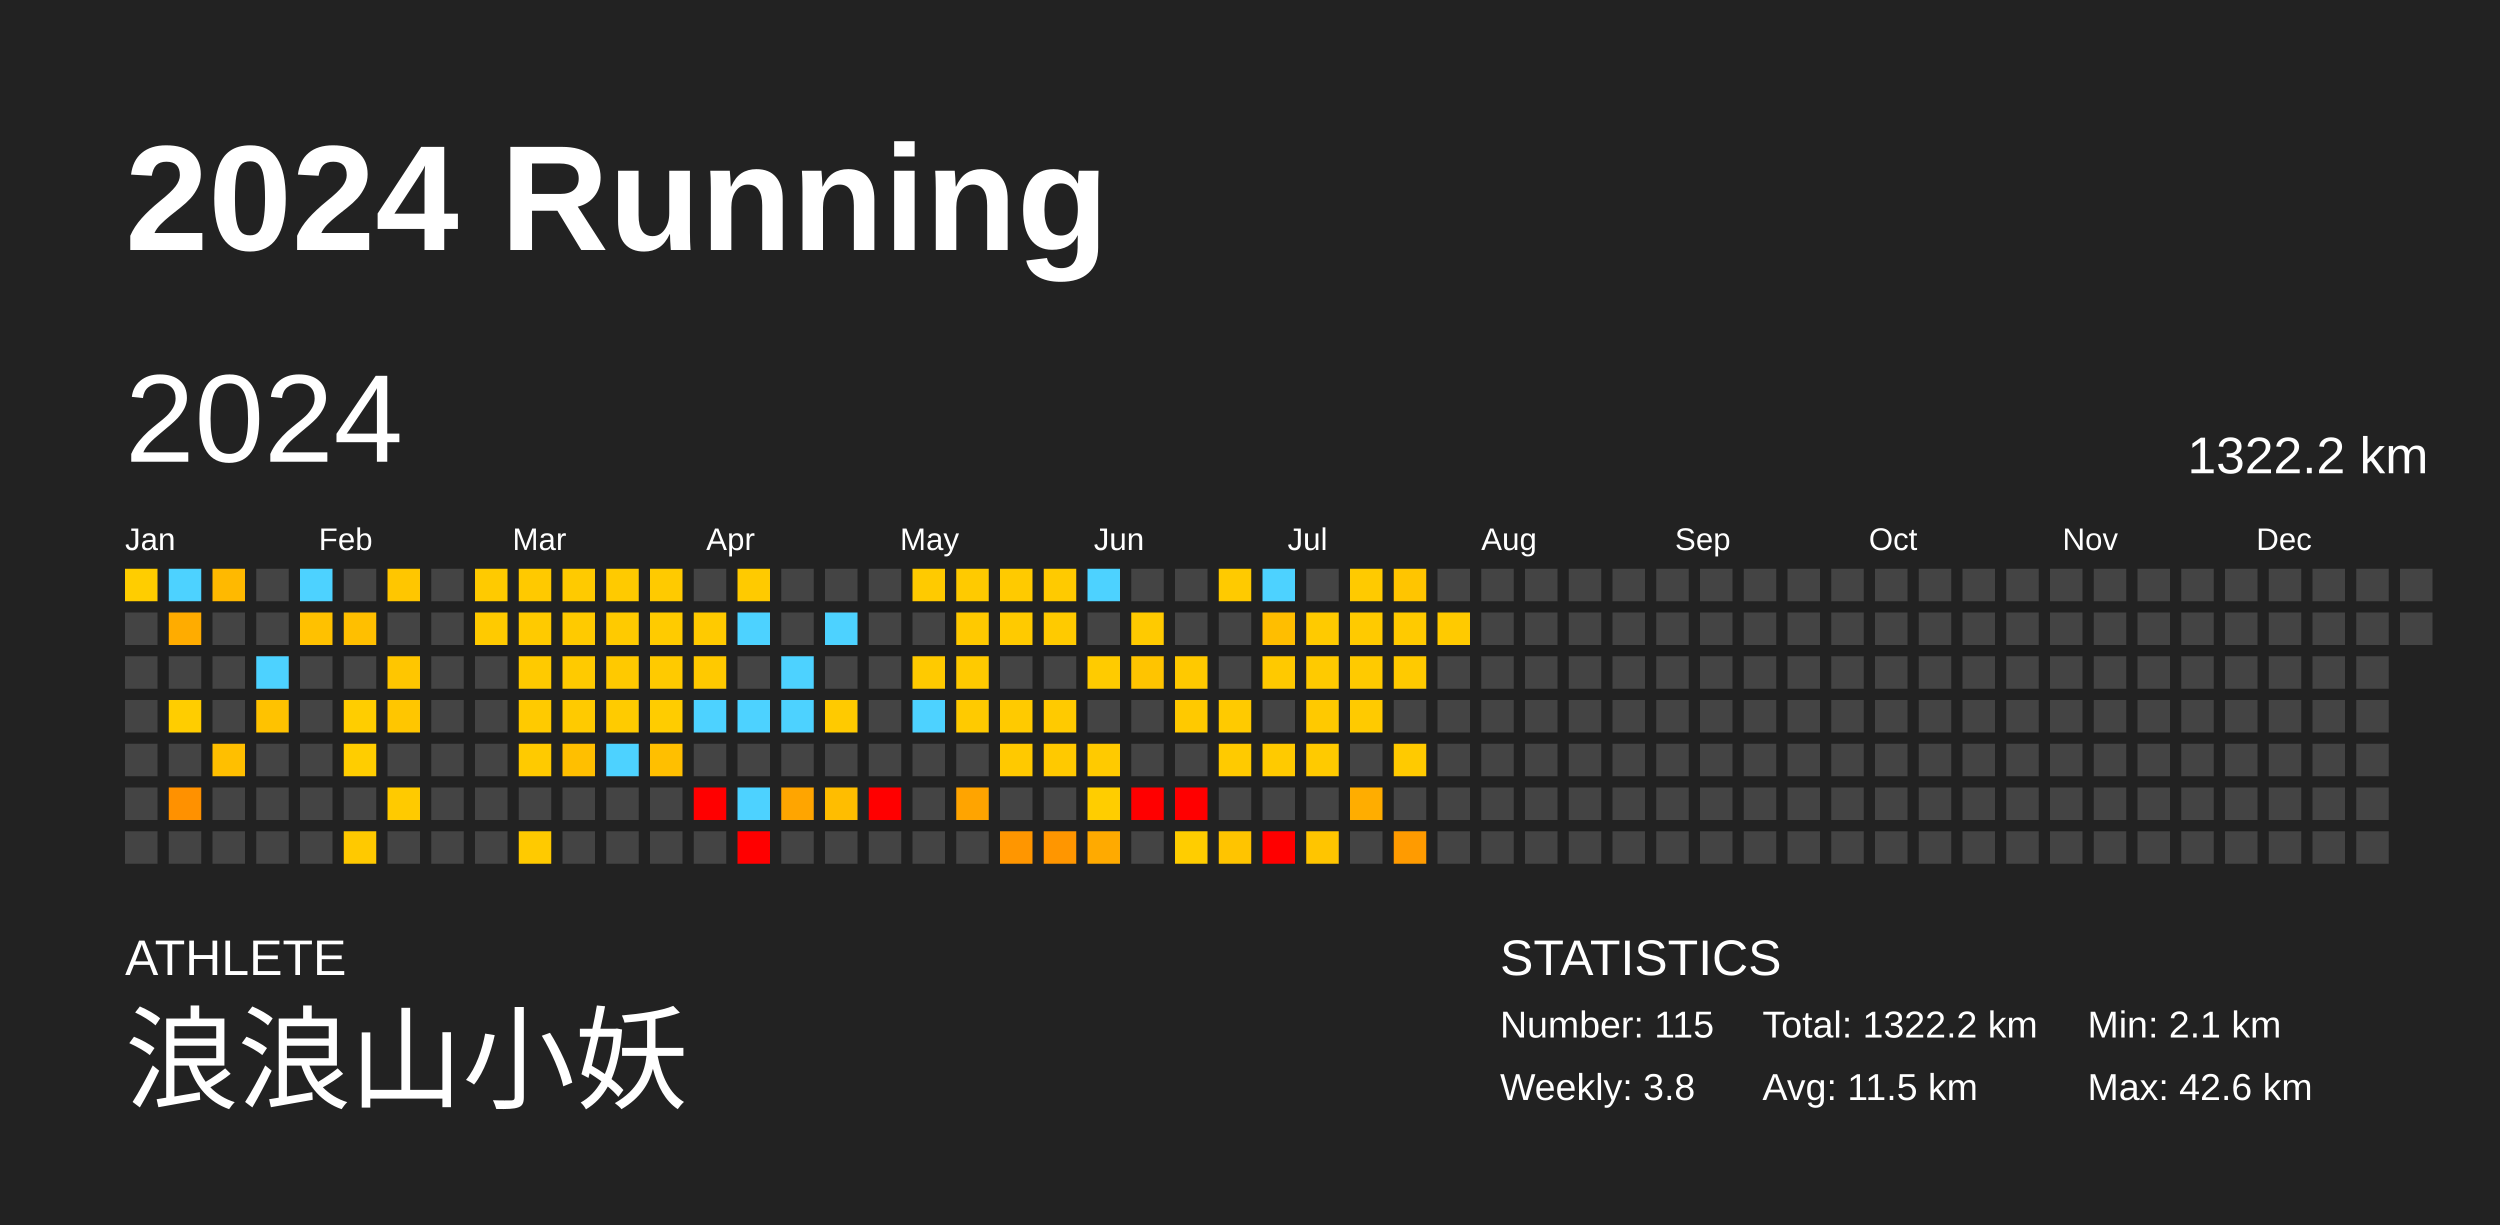
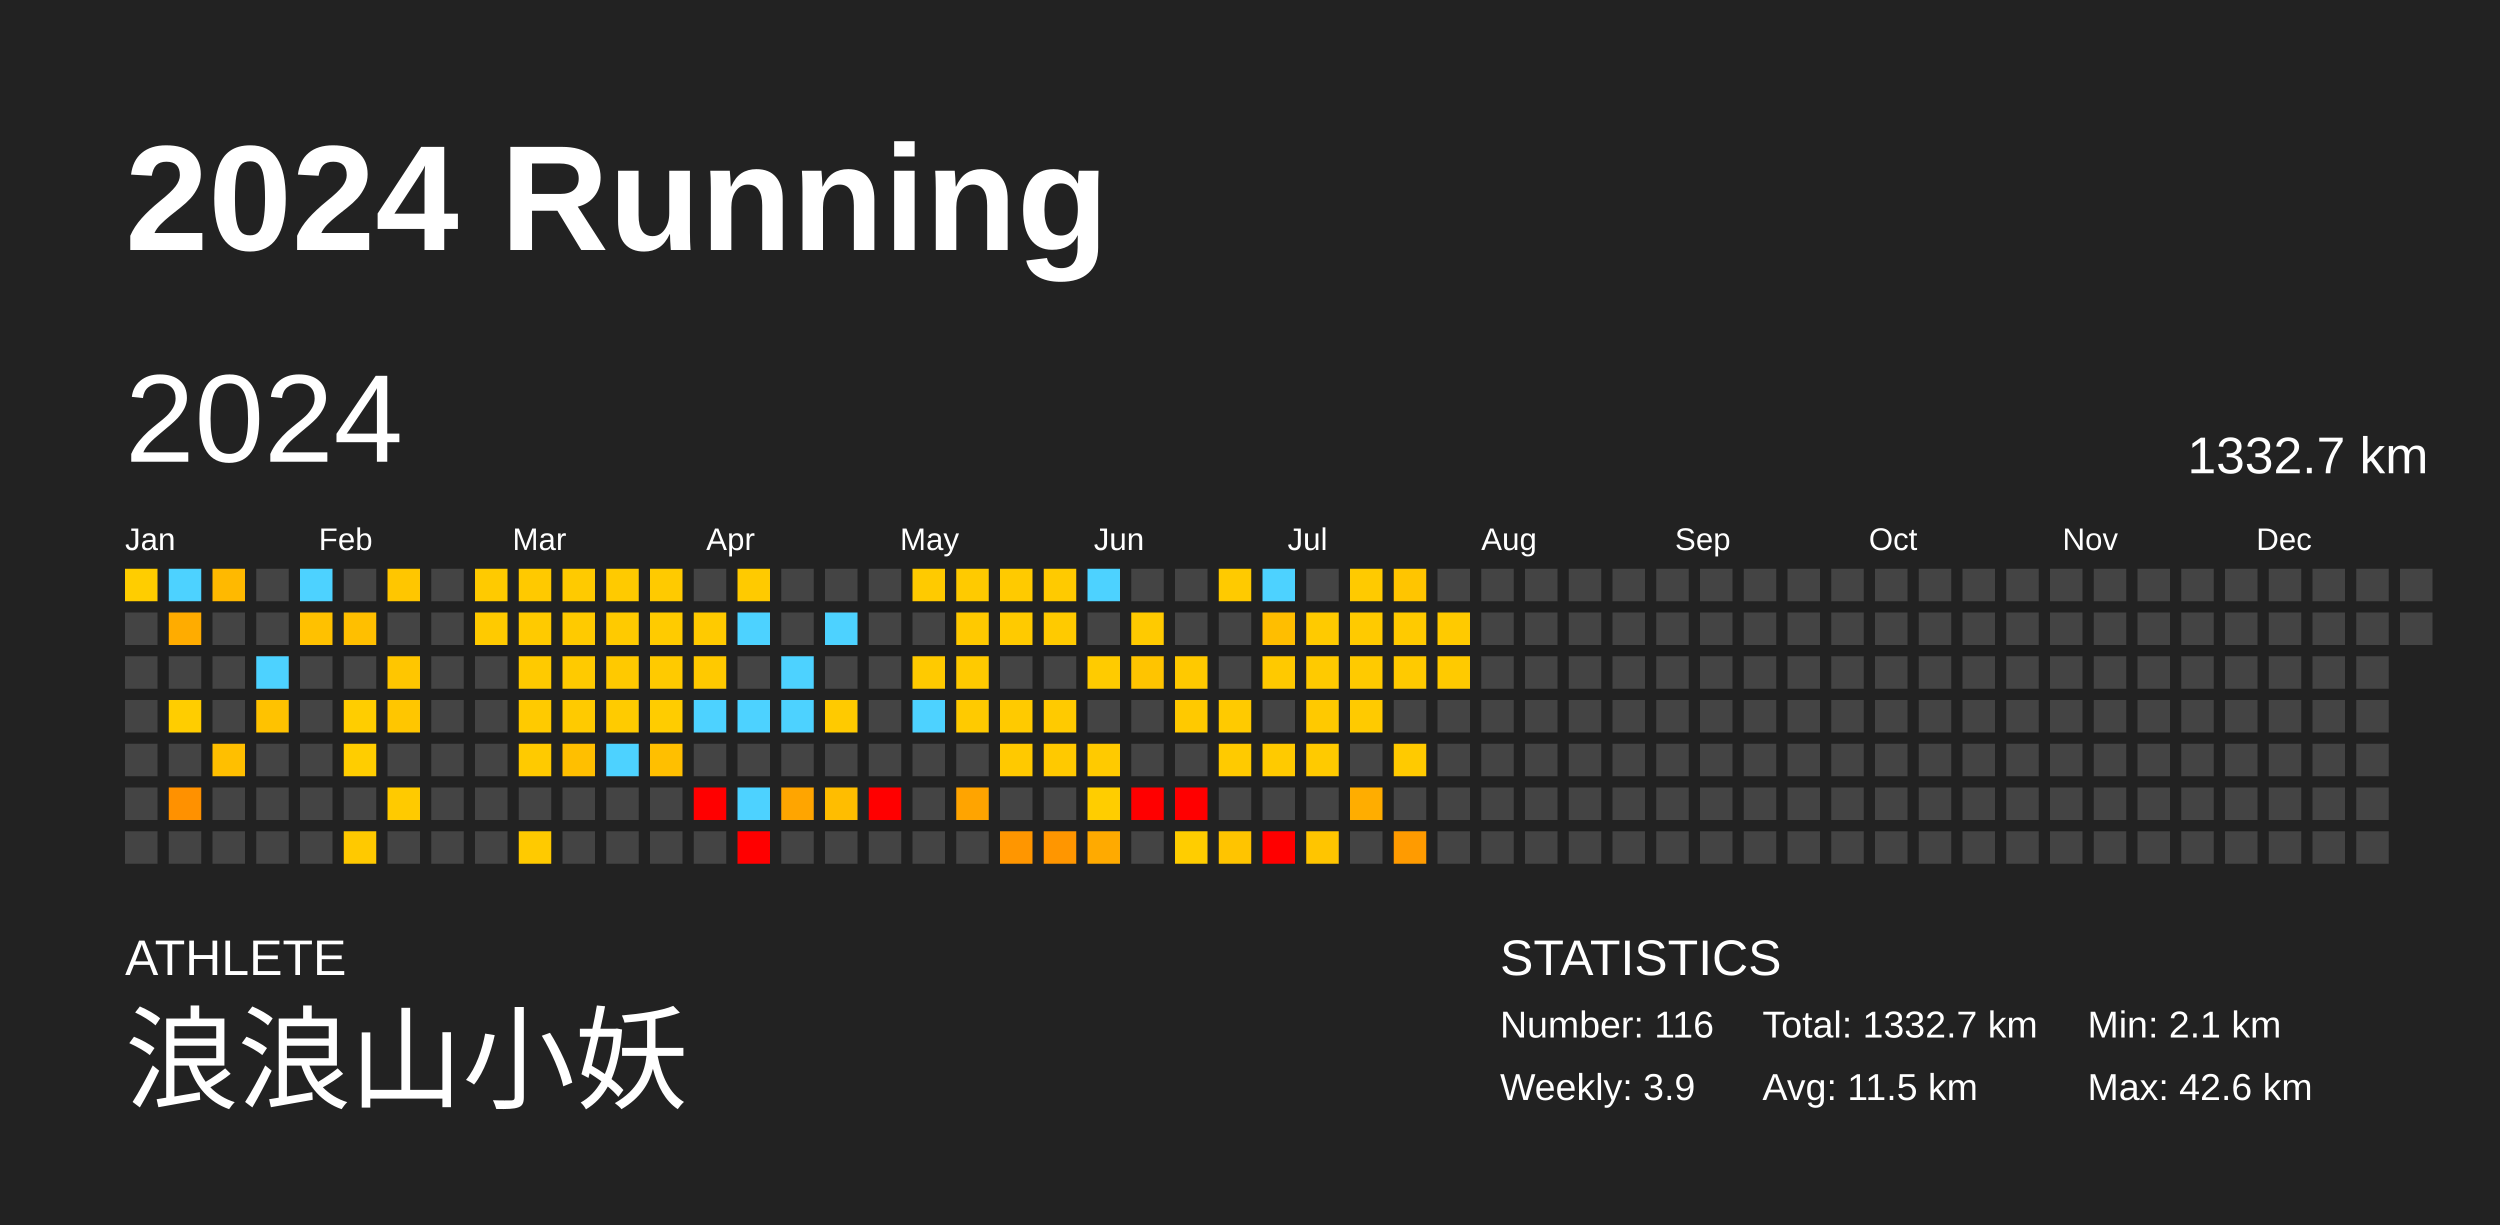
<svg xmlns="http://www.w3.org/2000/svg" baseProfile="full" height="98mm" version="1.1" viewBox="0,0,200,98" width="200mm">
  <defs />
  <rect fill="#222222" height="98" width="200" x="0" y="0" />
  <text fill="#FFFFFF" style="font-size:12px; font-family:Arial; font-weight:bold;" x="10" y="20">2024 Running</text>
  <text fill="#FFFFFF" style="font-size:4px; font-family:Arial" x="10" y="78">ATHLETE</text>
  <text fill="#FFFFFF" style="font-size:9px; font-family:Arial" x="10" y="88">浪浪山小妖</text>
  <text fill="#FFFFFF" style="font-size:4px; font-family:Arial" x="120" y="78">STATISTICS</text>
-   <text fill="#FFFFFF" style="font-size:3px; font-family:Arial" x="120" y="83">Number: 115</text>
-   <text fill="#FFFFFF" style="font-size:3px; font-family:Arial" x="120" y="88">Weekly: 3.8</text>
-   <text fill="#FFFFFF" style="font-size:3px; font-family:Arial" x="141" y="83">Total: 1322.2 km</text>
+   <text fill="#FFFFFF" style="font-size:3px; font-family:Arial" x="120" y="83">Number: 116</text>
+   <text fill="#FFFFFF" style="font-size:3px; font-family:Arial" x="120" y="88">Weekly: 3.9</text>
+   <text fill="#FFFFFF" style="font-size:3px; font-family:Arial" x="141" y="83">Total: 1332.7 km</text>
  <text fill="#FFFFFF" style="font-size:3px; font-family:Arial" x="141" y="88">Avg: 11.5 km</text>
  <text fill="#FFFFFF" style="font-size:3px; font-family:Arial" x="167" y="83">Min: 2.1 km</text>
  <text fill="#FFFFFF" style="font-size:3px; font-family:Arial" x="167" y="88">Max: 42.6 km</text>
  <text dominant-baseline="hanging" fill="#FFFFFF" style="font-size:10.0px; font-family:Arial;" x="10" y="30">2024</text>
-   <text dominant-baseline="hanging" fill="#FFFFFF" style="font-size:4.125px; font-family:Arial;" x="175" y="35">1322.2 km</text>
+   <text dominant-baseline="hanging" fill="#FFFFFF" style="font-size:4.125px; font-family:Arial;" x="175" y="35">1332.7 km</text>
  <text fill="#FFFFFF" style="font-size:2.5px; font-family:Arial" x="10.0" y="44">Jan</text>
  <text fill="#FFFFFF" style="font-size:2.5px; font-family:Arial" x="25.5" y="44">Feb</text>
  <text fill="#FFFFFF" style="font-size:2.5px; font-family:Arial" x="41.0" y="44">Mar</text>
  <text fill="#FFFFFF" style="font-size:2.5px; font-family:Arial" x="56.5" y="44">Apr</text>
  <text fill="#FFFFFF" style="font-size:2.5px; font-family:Arial" x="72.0" y="44">May</text>
  <text fill="#FFFFFF" style="font-size:2.5px; font-family:Arial" x="87.5" y="44">Jun</text>
  <text fill="#FFFFFF" style="font-size:2.5px; font-family:Arial" x="103.0" y="44">Jul</text>
  <text fill="#FFFFFF" style="font-size:2.5px; font-family:Arial" x="118.5" y="44">Aug</text>
  <text fill="#FFFFFF" style="font-size:2.5px; font-family:Arial" x="134.0" y="44">Sep</text>
  <text fill="#FFFFFF" style="font-size:2.5px; font-family:Arial" x="149.5" y="44">Oct</text>
  <text fill="#FFFFFF" style="font-size:2.5px; font-family:Arial" x="165.0" y="44">Nov</text>
  <text fill="#FFFFFF" style="font-size:2.5px; font-family:Arial" x="180.5" y="44">Dec</text>
  <rect fill="#ffcd00" height="2.6" width="2.6" x="10.0" y="45.5" />
  <rect fill="#444444" height="2.6" width="2.6" x="10.0" y="49.0" />
  <rect fill="#444444" height="2.6" width="2.6" x="10.0" y="52.5" />
  <rect fill="#444444" height="2.6" width="2.6" x="10.0" y="56.0" />
  <rect fill="#444444" height="2.6" width="2.6" x="10.0" y="59.5" />
  <rect fill="#444444" height="2.6" width="2.6" x="10.0" y="63.0" />
  <rect fill="#444444" height="2.6" width="2.6" x="10.0" y="66.5" />
  <rect fill="#4dd2ff" height="2.6" width="2.6" x="13.5" y="45.5" />
  <rect fill="#ffac00" height="2.6" width="2.6" x="13.5" y="49.0" />
  <rect fill="#444444" height="2.6" width="2.6" x="13.5" y="52.5" />
  <rect fill="#ffcd00" height="2.6" width="2.6" x="13.5" y="56.0" />
  <rect fill="#444444" height="2.6" width="2.6" x="13.5" y="59.5" />
  <rect fill="#ff9100" height="2.6" width="2.6" x="13.5" y="63.0" />
  <rect fill="#444444" height="2.6" width="2.6" x="13.5" y="66.5" />
  <rect fill="#ffb900" height="2.6" width="2.6" x="17.0" y="45.5" />
  <rect fill="#444444" height="2.6" width="2.6" x="17.0" y="49.0" />
  <rect fill="#444444" height="2.6" width="2.6" x="17.0" y="52.5" />
  <rect fill="#444444" height="2.6" width="2.6" x="17.0" y="56.0" />
  <rect fill="#ffbf00" height="2.6" width="2.6" x="17.0" y="59.5" />
  <rect fill="#444444" height="2.6" width="2.6" x="17.0" y="63.0" />
  <rect fill="#444444" height="2.6" width="2.6" x="17.0" y="66.5" />
  <rect fill="#444444" height="2.6" width="2.6" x="20.5" y="45.5" />
  <rect fill="#444444" height="2.6" width="2.6" x="20.5" y="49.0" />
  <rect fill="#4dd2ff" height="2.6" width="2.6" x="20.5" y="52.5" />
  <rect fill="#ffc200" height="2.6" width="2.6" x="20.5" y="56.0" />
  <rect fill="#444444" height="2.6" width="2.6" x="20.5" y="59.5" />
  <rect fill="#444444" height="2.6" width="2.6" x="20.5" y="63.0" />
  <rect fill="#444444" height="2.6" width="2.6" x="20.5" y="66.5" />
  <rect fill="#4dd2ff" height="2.6" width="2.6" x="24.0" y="45.5" />
  <rect fill="#ffc100" height="2.6" width="2.6" x="24.0" y="49.0" />
  <rect fill="#444444" height="2.6" width="2.6" x="24.0" y="52.5" />
  <rect fill="#444444" height="2.6" width="2.6" x="24.0" y="56.0" />
  <rect fill="#444444" height="2.6" width="2.6" x="24.0" y="59.5" />
  <rect fill="#444444" height="2.6" width="2.6" x="24.0" y="63.0" />
  <rect fill="#444444" height="2.6" width="2.6" x="24.0" y="66.5" />
  <rect fill="#444444" height="2.6" width="2.6" x="27.5" y="45.5" />
  <rect fill="#ffbf00" height="2.6" width="2.6" x="27.5" y="49.0" />
  <rect fill="#444444" height="2.6" width="2.6" x="27.5" y="52.5" />
  <rect fill="#ffcd00" height="2.6" width="2.6" x="27.5" y="56.0" />
  <rect fill="#ffcd00" height="2.6" width="2.6" x="27.5" y="59.5" />
  <rect fill="#444444" height="2.6" width="2.6" x="27.5" y="63.0" />
  <rect fill="#ffc900" height="2.6" width="2.6" x="27.5" y="66.5" />
  <rect fill="#ffc600" height="2.6" width="2.6" x="31.0" y="45.5" />
  <rect fill="#444444" height="2.6" width="2.6" x="31.0" y="49.0" />
  <rect fill="#ffc600" height="2.6" width="2.6" x="31.0" y="52.5" />
  <rect fill="#ffc600" height="2.6" width="2.6" x="31.0" y="56.0" />
  <rect fill="#444444" height="2.6" width="2.6" x="31.0" y="59.5" />
  <rect fill="#ffca00" height="2.6" width="2.6" x="31.0" y="63.0" />
  <rect fill="#444444" height="2.6" width="2.6" x="31.0" y="66.5" />
  <rect fill="#444444" height="2.6" width="2.6" x="34.5" y="45.5" />
  <rect fill="#444444" height="2.6" width="2.6" x="34.5" y="49.0" />
  <rect fill="#444444" height="2.6" width="2.6" x="34.5" y="52.5" />
  <rect fill="#444444" height="2.6" width="2.6" x="34.5" y="56.0" />
  <rect fill="#444444" height="2.6" width="2.6" x="34.5" y="59.5" />
  <rect fill="#444444" height="2.6" width="2.6" x="34.5" y="63.0" />
  <rect fill="#444444" height="2.6" width="2.6" x="34.5" y="66.5" />
  <rect fill="#ffca00" height="2.6" width="2.6" x="38.0" y="45.5" />
  <rect fill="#ffca00" height="2.6" width="2.6" x="38.0" y="49.0" />
  <rect fill="#444444" height="2.6" width="2.6" x="38.0" y="52.5" />
  <rect fill="#444444" height="2.6" width="2.6" x="38.0" y="56.0" />
  <rect fill="#444444" height="2.6" width="2.6" x="38.0" y="59.5" />
  <rect fill="#444444" height="2.6" width="2.6" x="38.0" y="63.0" />
  <rect fill="#444444" height="2.6" width="2.6" x="38.0" y="66.5" />
  <rect fill="#ffc900" height="2.6" width="2.6" x="41.5" y="45.5" />
  <rect fill="#ffca00" height="2.6" width="2.6" x="41.5" y="49.0" />
  <rect fill="#ffca00" height="2.6" width="2.6" x="41.5" y="52.5" />
  <rect fill="#ffca00" height="2.6" width="2.6" x="41.5" y="56.0" />
  <rect fill="#ffca00" height="2.6" width="2.6" x="41.5" y="59.5" />
  <rect fill="#444444" height="2.6" width="2.6" x="41.5" y="63.0" />
  <rect fill="#ffca00" height="2.6" width="2.6" x="41.5" y="66.5" />
  <rect fill="#ffca00" height="2.6" width="2.6" x="45.0" y="45.5" />
  <rect fill="#ffca00" height="2.6" width="2.6" x="45.0" y="49.0" />
  <rect fill="#ffca00" height="2.6" width="2.6" x="45.0" y="52.5" />
  <rect fill="#ffca00" height="2.6" width="2.6" x="45.0" y="56.0" />
  <rect fill="#ffbf00" height="2.6" width="2.6" x="45.0" y="59.5" />
  <rect fill="#444444" height="2.6" width="2.6" x="45.0" y="63.0" />
  <rect fill="#444444" height="2.6" width="2.6" x="45.0" y="66.5" />
  <rect fill="#ffca00" height="2.6" width="2.6" x="48.5" y="45.5" />
  <rect fill="#ffca00" height="2.6" width="2.6" x="48.5" y="49.0" />
  <rect fill="#ffc900" height="2.6" width="2.6" x="48.5" y="52.5" />
  <rect fill="#ffcb00" height="2.6" width="2.6" x="48.5" y="56.0" />
  <rect fill="#4dd2ff" height="2.6" width="2.6" x="48.5" y="59.5" />
  <rect fill="#444444" height="2.6" width="2.6" x="48.5" y="63.0" />
  <rect fill="#444444" height="2.6" width="2.6" x="48.5" y="66.5" />
  <rect fill="#ffca00" height="2.6" width="2.6" x="52.0" y="45.5" />
  <rect fill="#ffcb00" height="2.6" width="2.6" x="52.0" y="49.0" />
  <rect fill="#ffca00" height="2.6" width="2.6" x="52.0" y="52.5" />
  <rect fill="#ffcc00" height="2.6" width="2.6" x="52.0" y="56.0" />
  <rect fill="#ffbf00" height="2.6" width="2.6" x="52.0" y="59.5" />
  <rect fill="#444444" height="2.6" width="2.6" x="52.0" y="63.0" />
  <rect fill="#444444" height="2.6" width="2.6" x="52.0" y="66.5" />
  <rect fill="#444444" height="2.6" width="2.6" x="55.5" y="45.5" />
  <rect fill="#ffca00" height="2.6" width="2.6" x="55.5" y="49.0" />
  <rect fill="#ffc900" height="2.6" width="2.6" x="55.5" y="52.5" />
  <rect fill="#4dd2ff" height="2.6" width="2.6" x="55.5" y="56.0" />
  <rect fill="#444444" height="2.6" width="2.6" x="55.5" y="59.5" />
  <rect fill="red" height="2.6" width="2.6" x="55.5" y="63.0" />
  <rect fill="#444444" height="2.6" width="2.6" x="55.5" y="66.5" />
  <rect fill="#ffca00" height="2.6" width="2.6" x="59.0" y="45.5" />
  <rect fill="#4dd2ff" height="2.6" width="2.6" x="59.0" y="49.0" />
  <rect fill="#444444" height="2.6" width="2.6" x="59.0" y="52.5" />
  <rect fill="#4dd2ff" height="2.6" width="2.6" x="59.0" y="56.0" />
  <rect fill="#444444" height="2.6" width="2.6" x="59.0" y="59.5" />
  <rect fill="#4dd2ff" height="2.6" width="2.6" x="59.0" y="63.0" />
  <rect fill="red" height="2.6" width="2.6" x="59.0" y="66.5" />
  <rect fill="#444444" height="2.6" width="2.6" x="62.5" y="45.5" />
  <rect fill="#444444" height="2.6" width="2.6" x="62.5" y="49.0" />
  <rect fill="#4dd2ff" height="2.6" width="2.6" x="62.5" y="52.5" />
  <rect fill="#4dd2ff" height="2.6" width="2.6" x="62.5" y="56.0" />
  <rect fill="#444444" height="2.6" width="2.6" x="62.5" y="59.5" />
  <rect fill="#ffa500" height="2.6" width="2.6" x="62.5" y="63.0" />
  <rect fill="#444444" height="2.6" width="2.6" x="62.5" y="66.5" />
  <rect fill="#444444" height="2.6" width="2.6" x="66.0" y="45.5" />
  <rect fill="#4dd2ff" height="2.6" width="2.6" x="66.0" y="49.0" />
  <rect fill="#444444" height="2.6" width="2.6" x="66.0" y="52.5" />
  <rect fill="#ffca00" height="2.6" width="2.6" x="66.0" y="56.0" />
  <rect fill="#444444" height="2.6" width="2.6" x="66.0" y="59.5" />
  <rect fill="#ffbd00" height="2.6" width="2.6" x="66.0" y="63.0" />
  <rect fill="#444444" height="2.6" width="2.6" x="66.0" y="66.5" />
  <rect fill="#444444" height="2.6" width="2.6" x="69.5" y="45.5" />
  <rect fill="#444444" height="2.6" width="2.6" x="69.5" y="49.0" />
  <rect fill="#444444" height="2.6" width="2.6" x="69.5" y="52.5" />
  <rect fill="#444444" height="2.6" width="2.6" x="69.5" y="56.0" />
  <rect fill="#444444" height="2.6" width="2.6" x="69.5" y="59.5" />
  <rect fill="red" height="2.6" width="2.6" x="69.5" y="63.0" />
  <rect fill="#444444" height="2.6" width="2.6" x="69.5" y="66.5" />
  <rect fill="#ffca00" height="2.6" width="2.6" x="73.0" y="45.5" />
  <rect fill="#444444" height="2.6" width="2.6" x="73.0" y="49.0" />
  <rect fill="#ffca00" height="2.6" width="2.6" x="73.0" y="52.5" />
  <rect fill="#4dd2ff" height="2.6" width="2.6" x="73.0" y="56.0" />
  <rect fill="#444444" height="2.6" width="2.6" x="73.0" y="59.5" />
  <rect fill="#444444" height="2.6" width="2.6" x="73.0" y="63.0" />
  <rect fill="#444444" height="2.6" width="2.6" x="73.0" y="66.5" />
  <rect fill="#ffca00" height="2.6" width="2.6" x="76.5" y="45.5" />
  <rect fill="#ffc900" height="2.6" width="2.6" x="76.5" y="49.0" />
  <rect fill="#ffca00" height="2.6" width="2.6" x="76.5" y="52.5" />
  <rect fill="#ffca00" height="2.6" width="2.6" x="76.5" y="56.0" />
  <rect fill="#444444" height="2.6" width="2.6" x="76.5" y="59.5" />
  <rect fill="#ffa400" height="2.6" width="2.6" x="76.5" y="63.0" />
  <rect fill="#444444" height="2.6" width="2.6" x="76.5" y="66.5" />
  <rect fill="#ffca00" height="2.6" width="2.6" x="80.0" y="45.5" />
  <rect fill="#ffca00" height="2.6" width="2.6" x="80.0" y="49.0" />
  <rect fill="#444444" height="2.6" width="2.6" x="80.0" y="52.5" />
  <rect fill="#ffca00" height="2.6" width="2.6" x="80.0" y="56.0" />
  <rect fill="#ffc900" height="2.6" width="2.6" x="80.0" y="59.5" />
  <rect fill="#444444" height="2.6" width="2.6" x="80.0" y="63.0" />
  <rect fill="#ff9600" height="2.6" width="2.6" x="80.0" y="66.5" />
  <rect fill="#ffca00" height="2.6" width="2.6" x="83.5" y="45.5" />
  <rect fill="#ffca00" height="2.6" width="2.6" x="83.5" y="49.0" />
  <rect fill="#444444" height="2.6" width="2.6" x="83.5" y="52.5" />
  <rect fill="#ffca00" height="2.6" width="2.6" x="83.5" y="56.0" />
  <rect fill="#ffc900" height="2.6" width="2.6" x="83.5" y="59.5" />
  <rect fill="#444444" height="2.6" width="2.6" x="83.5" y="63.0" />
  <rect fill="#ff9600" height="2.6" width="2.6" x="83.5" y="66.5" />
  <rect fill="#4dd2ff" height="2.6" width="2.6" x="87.0" y="45.5" />
  <rect fill="#444444" height="2.6" width="2.6" x="87.0" y="49.0" />
  <rect fill="#ffcb00" height="2.6" width="2.6" x="87.0" y="52.5" />
  <rect fill="#444444" height="2.6" width="2.6" x="87.0" y="56.0" />
  <rect fill="#ffca00" height="2.6" width="2.6" x="87.0" y="59.5" />
  <rect fill="#ffcd00" height="2.6" width="2.6" x="87.0" y="63.0" />
  <rect fill="#ffaa00" height="2.6" width="2.6" x="87.0" y="66.5" />
  <rect fill="#444444" height="2.6" width="2.6" x="90.5" y="45.5" />
  <rect fill="#ffca00" height="2.6" width="2.6" x="90.5" y="49.0" />
  <rect fill="#ffc400" height="2.6" width="2.6" x="90.5" y="52.5" />
  <rect fill="#444444" height="2.6" width="2.6" x="90.5" y="56.0" />
  <rect fill="#444444" height="2.6" width="2.6" x="90.5" y="59.5" />
  <rect fill="red" height="2.6" width="2.6" x="90.5" y="63.0" />
  <rect fill="#444444" height="2.6" width="2.6" x="90.5" y="66.5" />
  <rect fill="#444444" height="2.6" width="2.6" x="94.0" y="45.5" />
  <rect fill="#444444" height="2.6" width="2.6" x="94.0" y="49.0" />
  <rect fill="#ffc900" height="2.6" width="2.6" x="94.0" y="52.5" />
  <rect fill="#ffc900" height="2.6" width="2.6" x="94.0" y="56.0" />
  <rect fill="#444444" height="2.6" width="2.6" x="94.0" y="59.5" />
  <rect fill="red" height="2.6" width="2.6" x="94.0" y="63.0" />
  <rect fill="#ffcd00" height="2.6" width="2.6" x="94.0" y="66.5" />
  <rect fill="#ffca00" height="2.6" width="2.6" x="97.5" y="45.5" />
  <rect fill="#444444" height="2.6" width="2.6" x="97.5" y="49.0" />
  <rect fill="#444444" height="2.6" width="2.6" x="97.5" y="52.5" />
  <rect fill="#ffca00" height="2.6" width="2.6" x="97.5" y="56.0" />
  <rect fill="#ffca00" height="2.6" width="2.6" x="97.5" y="59.5" />
  <rect fill="#444444" height="2.6" width="2.6" x="97.5" y="63.0" />
  <rect fill="#ffc400" height="2.6" width="2.6" x="97.5" y="66.5" />
  <rect fill="#4dd2ff" height="2.6" width="2.6" x="101.0" y="45.5" />
  <rect fill="#ffbe00" height="2.6" width="2.6" x="101.0" y="49.0" />
  <rect fill="#ffc900" height="2.6" width="2.6" x="101.0" y="52.5" />
  <rect fill="#444444" height="2.6" width="2.6" x="101.0" y="56.0" />
  <rect fill="#ffca00" height="2.6" width="2.6" x="101.0" y="59.5" />
  <rect fill="#444444" height="2.6" width="2.6" x="101.0" y="63.0" />
  <rect fill="red" height="2.6" width="2.6" x="101.0" y="66.5" />
  <rect fill="#444444" height="2.6" width="2.6" x="104.5" y="45.5" />
  <rect fill="#ffca00" height="2.6" width="2.6" x="104.5" y="49.0" />
  <rect fill="#ffca00" height="2.6" width="2.6" x="104.5" y="52.5" />
  <rect fill="#ffc900" height="2.6" width="2.6" x="104.5" y="56.0" />
  <rect fill="#ffca00" height="2.6" width="2.6" x="104.5" y="59.5" />
  <rect fill="#444444" height="2.6" width="2.6" x="104.5" y="63.0" />
  <rect fill="#ffc500" height="2.6" width="2.6" x="104.5" y="66.5" />
  <rect fill="#ffca00" height="2.6" width="2.6" x="108.0" y="45.5" />
  <rect fill="#ffca00" height="2.6" width="2.6" x="108.0" y="49.0" />
  <rect fill="#ffca00" height="2.6" width="2.6" x="108.0" y="52.5" />
  <rect fill="#ffca00" height="2.6" width="2.6" x="108.0" y="56.0" />
  <rect fill="#444444" height="2.6" width="2.6" x="108.0" y="59.5" />
  <rect fill="#ffad00" height="2.6" width="2.6" x="108.0" y="63.0" />
  <rect fill="#444444" height="2.6" width="2.6" x="108.0" y="66.5" />
  <rect fill="#ffc500" height="2.6" width="2.6" x="111.5" y="45.5" />
  <rect fill="#ffca00" height="2.6" width="2.6" x="111.5" y="49.0" />
  <rect fill="#ffca00" height="2.6" width="2.6" x="111.5" y="52.5" />
  <rect fill="#444444" height="2.6" width="2.6" x="111.5" y="56.0" />
  <rect fill="#ffca00" height="2.6" width="2.6" x="111.5" y="59.5" />
  <rect fill="#444444" height="2.6" width="2.6" x="111.5" y="63.0" />
  <rect fill="#ff9b00" height="2.6" width="2.6" x="111.5" y="66.5" />
  <rect fill="#444444" height="2.6" width="2.6" x="115.0" y="45.5" />
  <rect fill="#ffca00" height="2.6" width="2.6" x="115.0" y="49.0" />
-   <rect fill="#444444" height="2.6" width="2.6" x="115.0" y="52.5" />
+   <rect fill="#ffca00" height="2.6" width="2.6" x="115.0" y="52.5" />
  <rect fill="#444444" height="2.6" width="2.6" x="115.0" y="56.0" />
  <rect fill="#444444" height="2.6" width="2.6" x="115.0" y="59.5" />
  <rect fill="#444444" height="2.6" width="2.6" x="115.0" y="63.0" />
  <rect fill="#444444" height="2.6" width="2.6" x="115.0" y="66.5" />
  <rect fill="#444444" height="2.6" width="2.6" x="118.5" y="45.5" />
  <rect fill="#444444" height="2.6" width="2.6" x="118.5" y="49.0" />
  <rect fill="#444444" height="2.6" width="2.6" x="118.5" y="52.5" />
  <rect fill="#444444" height="2.6" width="2.6" x="118.5" y="56.0" />
  <rect fill="#444444" height="2.6" width="2.6" x="118.5" y="59.5" />
  <rect fill="#444444" height="2.6" width="2.6" x="118.5" y="63.0" />
  <rect fill="#444444" height="2.6" width="2.6" x="118.5" y="66.5" />
  <rect fill="#444444" height="2.6" width="2.6" x="122.0" y="45.5" />
  <rect fill="#444444" height="2.6" width="2.6" x="122.0" y="49.0" />
  <rect fill="#444444" height="2.6" width="2.6" x="122.0" y="52.5" />
  <rect fill="#444444" height="2.6" width="2.6" x="122.0" y="56.0" />
  <rect fill="#444444" height="2.6" width="2.6" x="122.0" y="59.5" />
  <rect fill="#444444" height="2.6" width="2.6" x="122.0" y="63.0" />
  <rect fill="#444444" height="2.6" width="2.6" x="122.0" y="66.5" />
  <rect fill="#444444" height="2.6" width="2.6" x="125.5" y="45.5" />
  <rect fill="#444444" height="2.6" width="2.6" x="125.5" y="49.0" />
  <rect fill="#444444" height="2.6" width="2.6" x="125.5" y="52.5" />
  <rect fill="#444444" height="2.6" width="2.6" x="125.5" y="56.0" />
  <rect fill="#444444" height="2.6" width="2.6" x="125.5" y="59.5" />
  <rect fill="#444444" height="2.6" width="2.6" x="125.5" y="63.0" />
  <rect fill="#444444" height="2.6" width="2.6" x="125.5" y="66.5" />
  <rect fill="#444444" height="2.6" width="2.6" x="129.0" y="45.5" />
  <rect fill="#444444" height="2.6" width="2.6" x="129.0" y="49.0" />
  <rect fill="#444444" height="2.6" width="2.6" x="129.0" y="52.5" />
  <rect fill="#444444" height="2.6" width="2.6" x="129.0" y="56.0" />
  <rect fill="#444444" height="2.6" width="2.6" x="129.0" y="59.5" />
  <rect fill="#444444" height="2.6" width="2.6" x="129.0" y="63.0" />
  <rect fill="#444444" height="2.6" width="2.6" x="129.0" y="66.5" />
  <rect fill="#444444" height="2.6" width="2.6" x="132.5" y="45.5" />
  <rect fill="#444444" height="2.6" width="2.6" x="132.5" y="49.0" />
  <rect fill="#444444" height="2.6" width="2.6" x="132.5" y="52.5" />
  <rect fill="#444444" height="2.6" width="2.6" x="132.5" y="56.0" />
  <rect fill="#444444" height="2.6" width="2.6" x="132.5" y="59.5" />
  <rect fill="#444444" height="2.6" width="2.6" x="132.5" y="63.0" />
  <rect fill="#444444" height="2.6" width="2.6" x="132.5" y="66.5" />
  <rect fill="#444444" height="2.6" width="2.6" x="136.0" y="45.5" />
  <rect fill="#444444" height="2.6" width="2.6" x="136.0" y="49.0" />
  <rect fill="#444444" height="2.6" width="2.6" x="136.0" y="52.5" />
  <rect fill="#444444" height="2.6" width="2.6" x="136.0" y="56.0" />
  <rect fill="#444444" height="2.6" width="2.6" x="136.0" y="59.5" />
  <rect fill="#444444" height="2.6" width="2.6" x="136.0" y="63.0" />
  <rect fill="#444444" height="2.6" width="2.6" x="136.0" y="66.5" />
  <rect fill="#444444" height="2.6" width="2.6" x="139.5" y="45.5" />
  <rect fill="#444444" height="2.6" width="2.6" x="139.5" y="49.0" />
  <rect fill="#444444" height="2.6" width="2.6" x="139.5" y="52.5" />
  <rect fill="#444444" height="2.6" width="2.6" x="139.5" y="56.0" />
  <rect fill="#444444" height="2.6" width="2.6" x="139.5" y="59.5" />
  <rect fill="#444444" height="2.6" width="2.6" x="139.5" y="63.0" />
  <rect fill="#444444" height="2.6" width="2.6" x="139.5" y="66.5" />
  <rect fill="#444444" height="2.6" width="2.6" x="143.0" y="45.5" />
  <rect fill="#444444" height="2.6" width="2.6" x="143.0" y="49.0" />
  <rect fill="#444444" height="2.6" width="2.6" x="143.0" y="52.5" />
  <rect fill="#444444" height="2.6" width="2.6" x="143.0" y="56.0" />
  <rect fill="#444444" height="2.6" width="2.6" x="143.0" y="59.5" />
  <rect fill="#444444" height="2.6" width="2.6" x="143.0" y="63.0" />
  <rect fill="#444444" height="2.6" width="2.6" x="143.0" y="66.5" />
  <rect fill="#444444" height="2.6" width="2.6" x="146.5" y="45.5" />
  <rect fill="#444444" height="2.6" width="2.6" x="146.5" y="49.0" />
  <rect fill="#444444" height="2.6" width="2.6" x="146.5" y="52.5" />
  <rect fill="#444444" height="2.6" width="2.6" x="146.5" y="56.0" />
  <rect fill="#444444" height="2.6" width="2.6" x="146.5" y="59.5" />
  <rect fill="#444444" height="2.6" width="2.6" x="146.5" y="63.0" />
  <rect fill="#444444" height="2.6" width="2.6" x="146.5" y="66.5" />
  <rect fill="#444444" height="2.6" width="2.6" x="150.0" y="45.5" />
  <rect fill="#444444" height="2.6" width="2.6" x="150.0" y="49.0" />
  <rect fill="#444444" height="2.6" width="2.6" x="150.0" y="52.5" />
  <rect fill="#444444" height="2.6" width="2.6" x="150.0" y="56.0" />
  <rect fill="#444444" height="2.6" width="2.6" x="150.0" y="59.5" />
  <rect fill="#444444" height="2.6" width="2.6" x="150.0" y="63.0" />
  <rect fill="#444444" height="2.6" width="2.6" x="150.0" y="66.5" />
  <rect fill="#444444" height="2.6" width="2.6" x="153.5" y="45.5" />
  <rect fill="#444444" height="2.6" width="2.6" x="153.5" y="49.0" />
  <rect fill="#444444" height="2.6" width="2.6" x="153.5" y="52.5" />
  <rect fill="#444444" height="2.6" width="2.6" x="153.5" y="56.0" />
  <rect fill="#444444" height="2.6" width="2.6" x="153.5" y="59.5" />
  <rect fill="#444444" height="2.6" width="2.6" x="153.5" y="63.0" />
  <rect fill="#444444" height="2.6" width="2.6" x="153.5" y="66.5" />
  <rect fill="#444444" height="2.6" width="2.6" x="157.0" y="45.5" />
  <rect fill="#444444" height="2.6" width="2.6" x="157.0" y="49.0" />
  <rect fill="#444444" height="2.6" width="2.6" x="157.0" y="52.5" />
  <rect fill="#444444" height="2.6" width="2.6" x="157.0" y="56.0" />
  <rect fill="#444444" height="2.6" width="2.6" x="157.0" y="59.5" />
  <rect fill="#444444" height="2.6" width="2.6" x="157.0" y="63.0" />
  <rect fill="#444444" height="2.6" width="2.6" x="157.0" y="66.5" />
  <rect fill="#444444" height="2.6" width="2.6" x="160.5" y="45.5" />
  <rect fill="#444444" height="2.6" width="2.6" x="160.5" y="49.0" />
  <rect fill="#444444" height="2.6" width="2.6" x="160.5" y="52.5" />
  <rect fill="#444444" height="2.6" width="2.6" x="160.5" y="56.0" />
  <rect fill="#444444" height="2.6" width="2.6" x="160.5" y="59.5" />
  <rect fill="#444444" height="2.6" width="2.6" x="160.5" y="63.0" />
  <rect fill="#444444" height="2.6" width="2.6" x="160.5" y="66.5" />
  <rect fill="#444444" height="2.6" width="2.6" x="164.0" y="45.5" />
  <rect fill="#444444" height="2.6" width="2.6" x="164.0" y="49.0" />
  <rect fill="#444444" height="2.6" width="2.6" x="164.0" y="52.5" />
  <rect fill="#444444" height="2.6" width="2.6" x="164.0" y="56.0" />
  <rect fill="#444444" height="2.6" width="2.6" x="164.0" y="59.5" />
  <rect fill="#444444" height="2.6" width="2.6" x="164.0" y="63.0" />
  <rect fill="#444444" height="2.6" width="2.6" x="164.0" y="66.5" />
  <rect fill="#444444" height="2.6" width="2.6" x="167.5" y="45.5" />
  <rect fill="#444444" height="2.6" width="2.6" x="167.5" y="49.0" />
  <rect fill="#444444" height="2.6" width="2.6" x="167.5" y="52.5" />
  <rect fill="#444444" height="2.6" width="2.6" x="167.5" y="56.0" />
  <rect fill="#444444" height="2.6" width="2.6" x="167.5" y="59.5" />
  <rect fill="#444444" height="2.6" width="2.6" x="167.5" y="63.0" />
  <rect fill="#444444" height="2.6" width="2.6" x="167.5" y="66.5" />
  <rect fill="#444444" height="2.6" width="2.6" x="171.0" y="45.5" />
  <rect fill="#444444" height="2.6" width="2.6" x="171.0" y="49.0" />
  <rect fill="#444444" height="2.6" width="2.6" x="171.0" y="52.5" />
  <rect fill="#444444" height="2.6" width="2.6" x="171.0" y="56.0" />
  <rect fill="#444444" height="2.6" width="2.6" x="171.0" y="59.5" />
  <rect fill="#444444" height="2.6" width="2.6" x="171.0" y="63.0" />
  <rect fill="#444444" height="2.6" width="2.6" x="171.0" y="66.5" />
  <rect fill="#444444" height="2.6" width="2.6" x="174.5" y="45.5" />
  <rect fill="#444444" height="2.6" width="2.6" x="174.5" y="49.0" />
  <rect fill="#444444" height="2.6" width="2.6" x="174.5" y="52.5" />
  <rect fill="#444444" height="2.6" width="2.6" x="174.5" y="56.0" />
  <rect fill="#444444" height="2.6" width="2.6" x="174.5" y="59.5" />
  <rect fill="#444444" height="2.6" width="2.6" x="174.5" y="63.0" />
  <rect fill="#444444" height="2.6" width="2.6" x="174.5" y="66.5" />
  <rect fill="#444444" height="2.6" width="2.6" x="178.0" y="45.5" />
  <rect fill="#444444" height="2.6" width="2.6" x="178.0" y="49.0" />
  <rect fill="#444444" height="2.6" width="2.6" x="178.0" y="52.5" />
  <rect fill="#444444" height="2.6" width="2.6" x="178.0" y="56.0" />
  <rect fill="#444444" height="2.6" width="2.6" x="178.0" y="59.5" />
  <rect fill="#444444" height="2.6" width="2.6" x="178.0" y="63.0" />
  <rect fill="#444444" height="2.6" width="2.6" x="178.0" y="66.5" />
  <rect fill="#444444" height="2.6" width="2.6" x="181.5" y="45.5" />
  <rect fill="#444444" height="2.6" width="2.6" x="181.5" y="49.0" />
  <rect fill="#444444" height="2.6" width="2.6" x="181.5" y="52.5" />
  <rect fill="#444444" height="2.6" width="2.6" x="181.5" y="56.0" />
  <rect fill="#444444" height="2.6" width="2.6" x="181.5" y="59.5" />
  <rect fill="#444444" height="2.6" width="2.6" x="181.5" y="63.0" />
  <rect fill="#444444" height="2.6" width="2.6" x="181.5" y="66.5" />
  <rect fill="#444444" height="2.6" width="2.6" x="185.0" y="45.5" />
  <rect fill="#444444" height="2.6" width="2.6" x="185.0" y="49.0" />
  <rect fill="#444444" height="2.6" width="2.6" x="185.0" y="52.5" />
  <rect fill="#444444" height="2.6" width="2.6" x="185.0" y="56.0" />
  <rect fill="#444444" height="2.6" width="2.6" x="185.0" y="59.5" />
  <rect fill="#444444" height="2.6" width="2.6" x="185.0" y="63.0" />
  <rect fill="#444444" height="2.6" width="2.6" x="185.0" y="66.5" />
  <rect fill="#444444" height="2.6" width="2.6" x="188.5" y="45.5" />
  <rect fill="#444444" height="2.6" width="2.6" x="188.5" y="49.0" />
  <rect fill="#444444" height="2.6" width="2.6" x="188.5" y="52.5" />
  <rect fill="#444444" height="2.6" width="2.6" x="188.5" y="56.0" />
  <rect fill="#444444" height="2.6" width="2.6" x="188.5" y="59.5" />
  <rect fill="#444444" height="2.6" width="2.6" x="188.5" y="63.0" />
  <rect fill="#444444" height="2.6" width="2.6" x="188.5" y="66.5" />
  <rect fill="#444444" height="2.6" width="2.6" x="192.0" y="45.5" />
  <rect fill="#444444" height="2.6" width="2.6" x="192.0" y="49.0" />
</svg>
